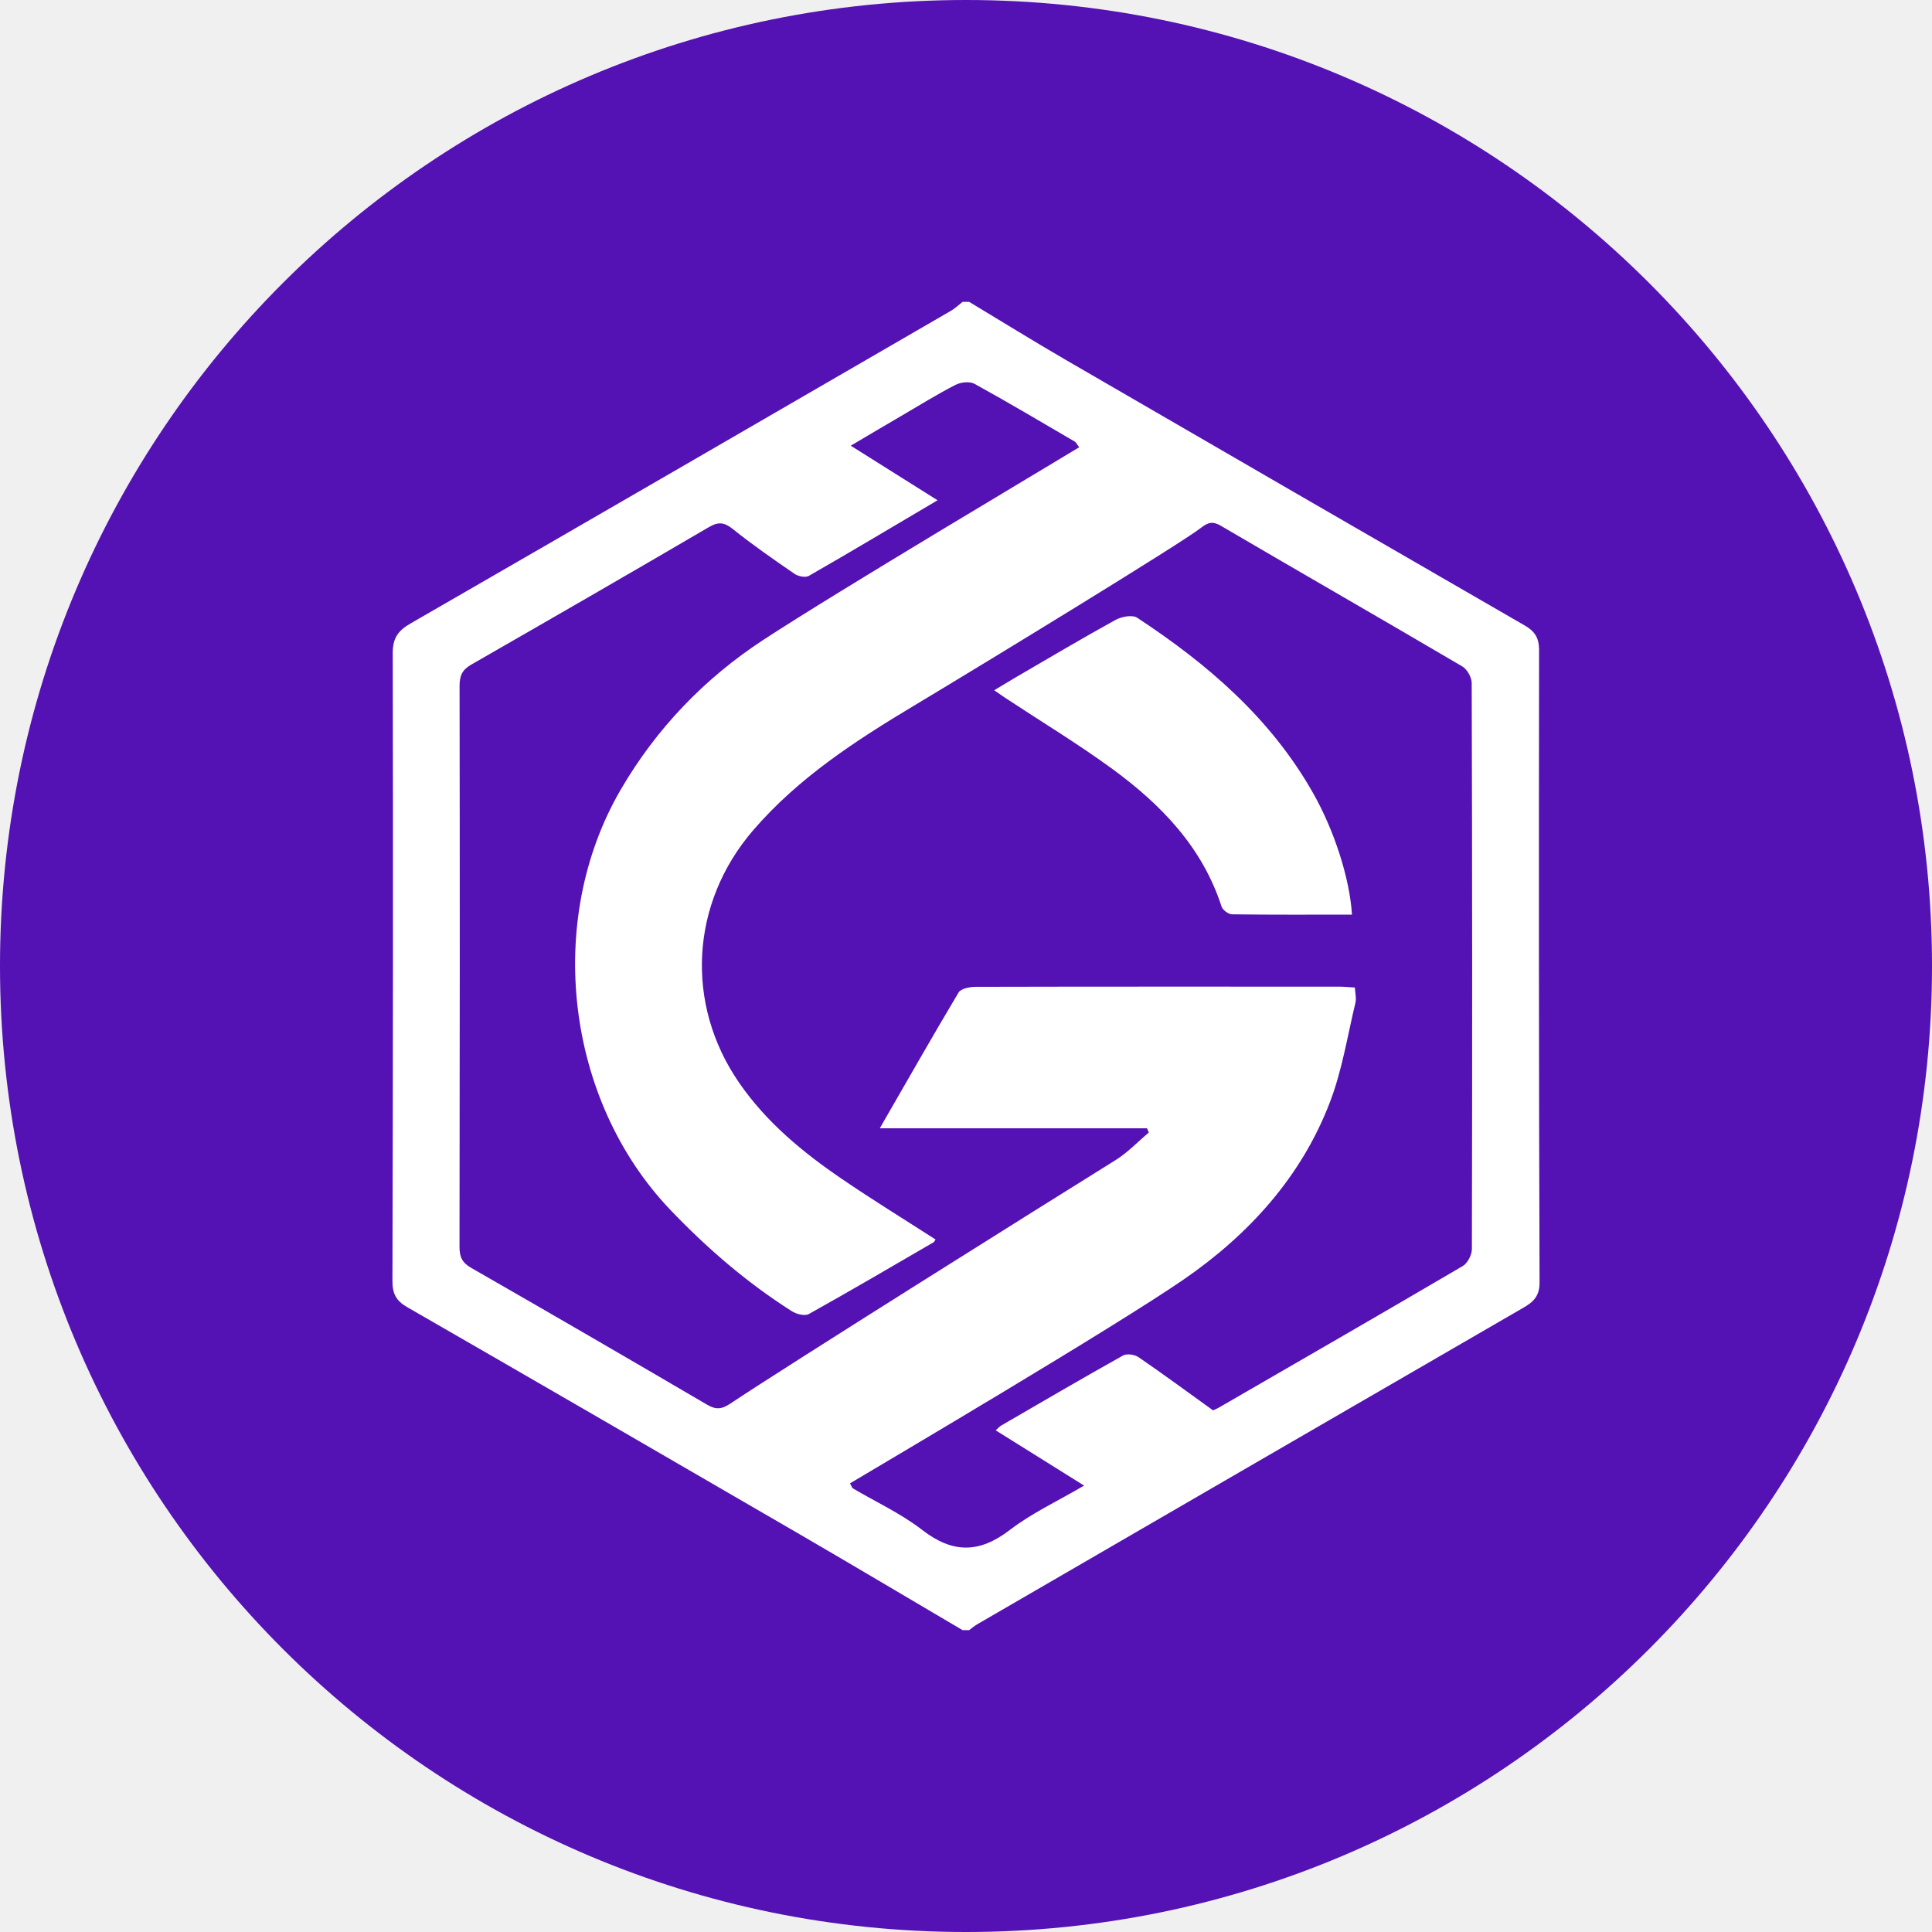
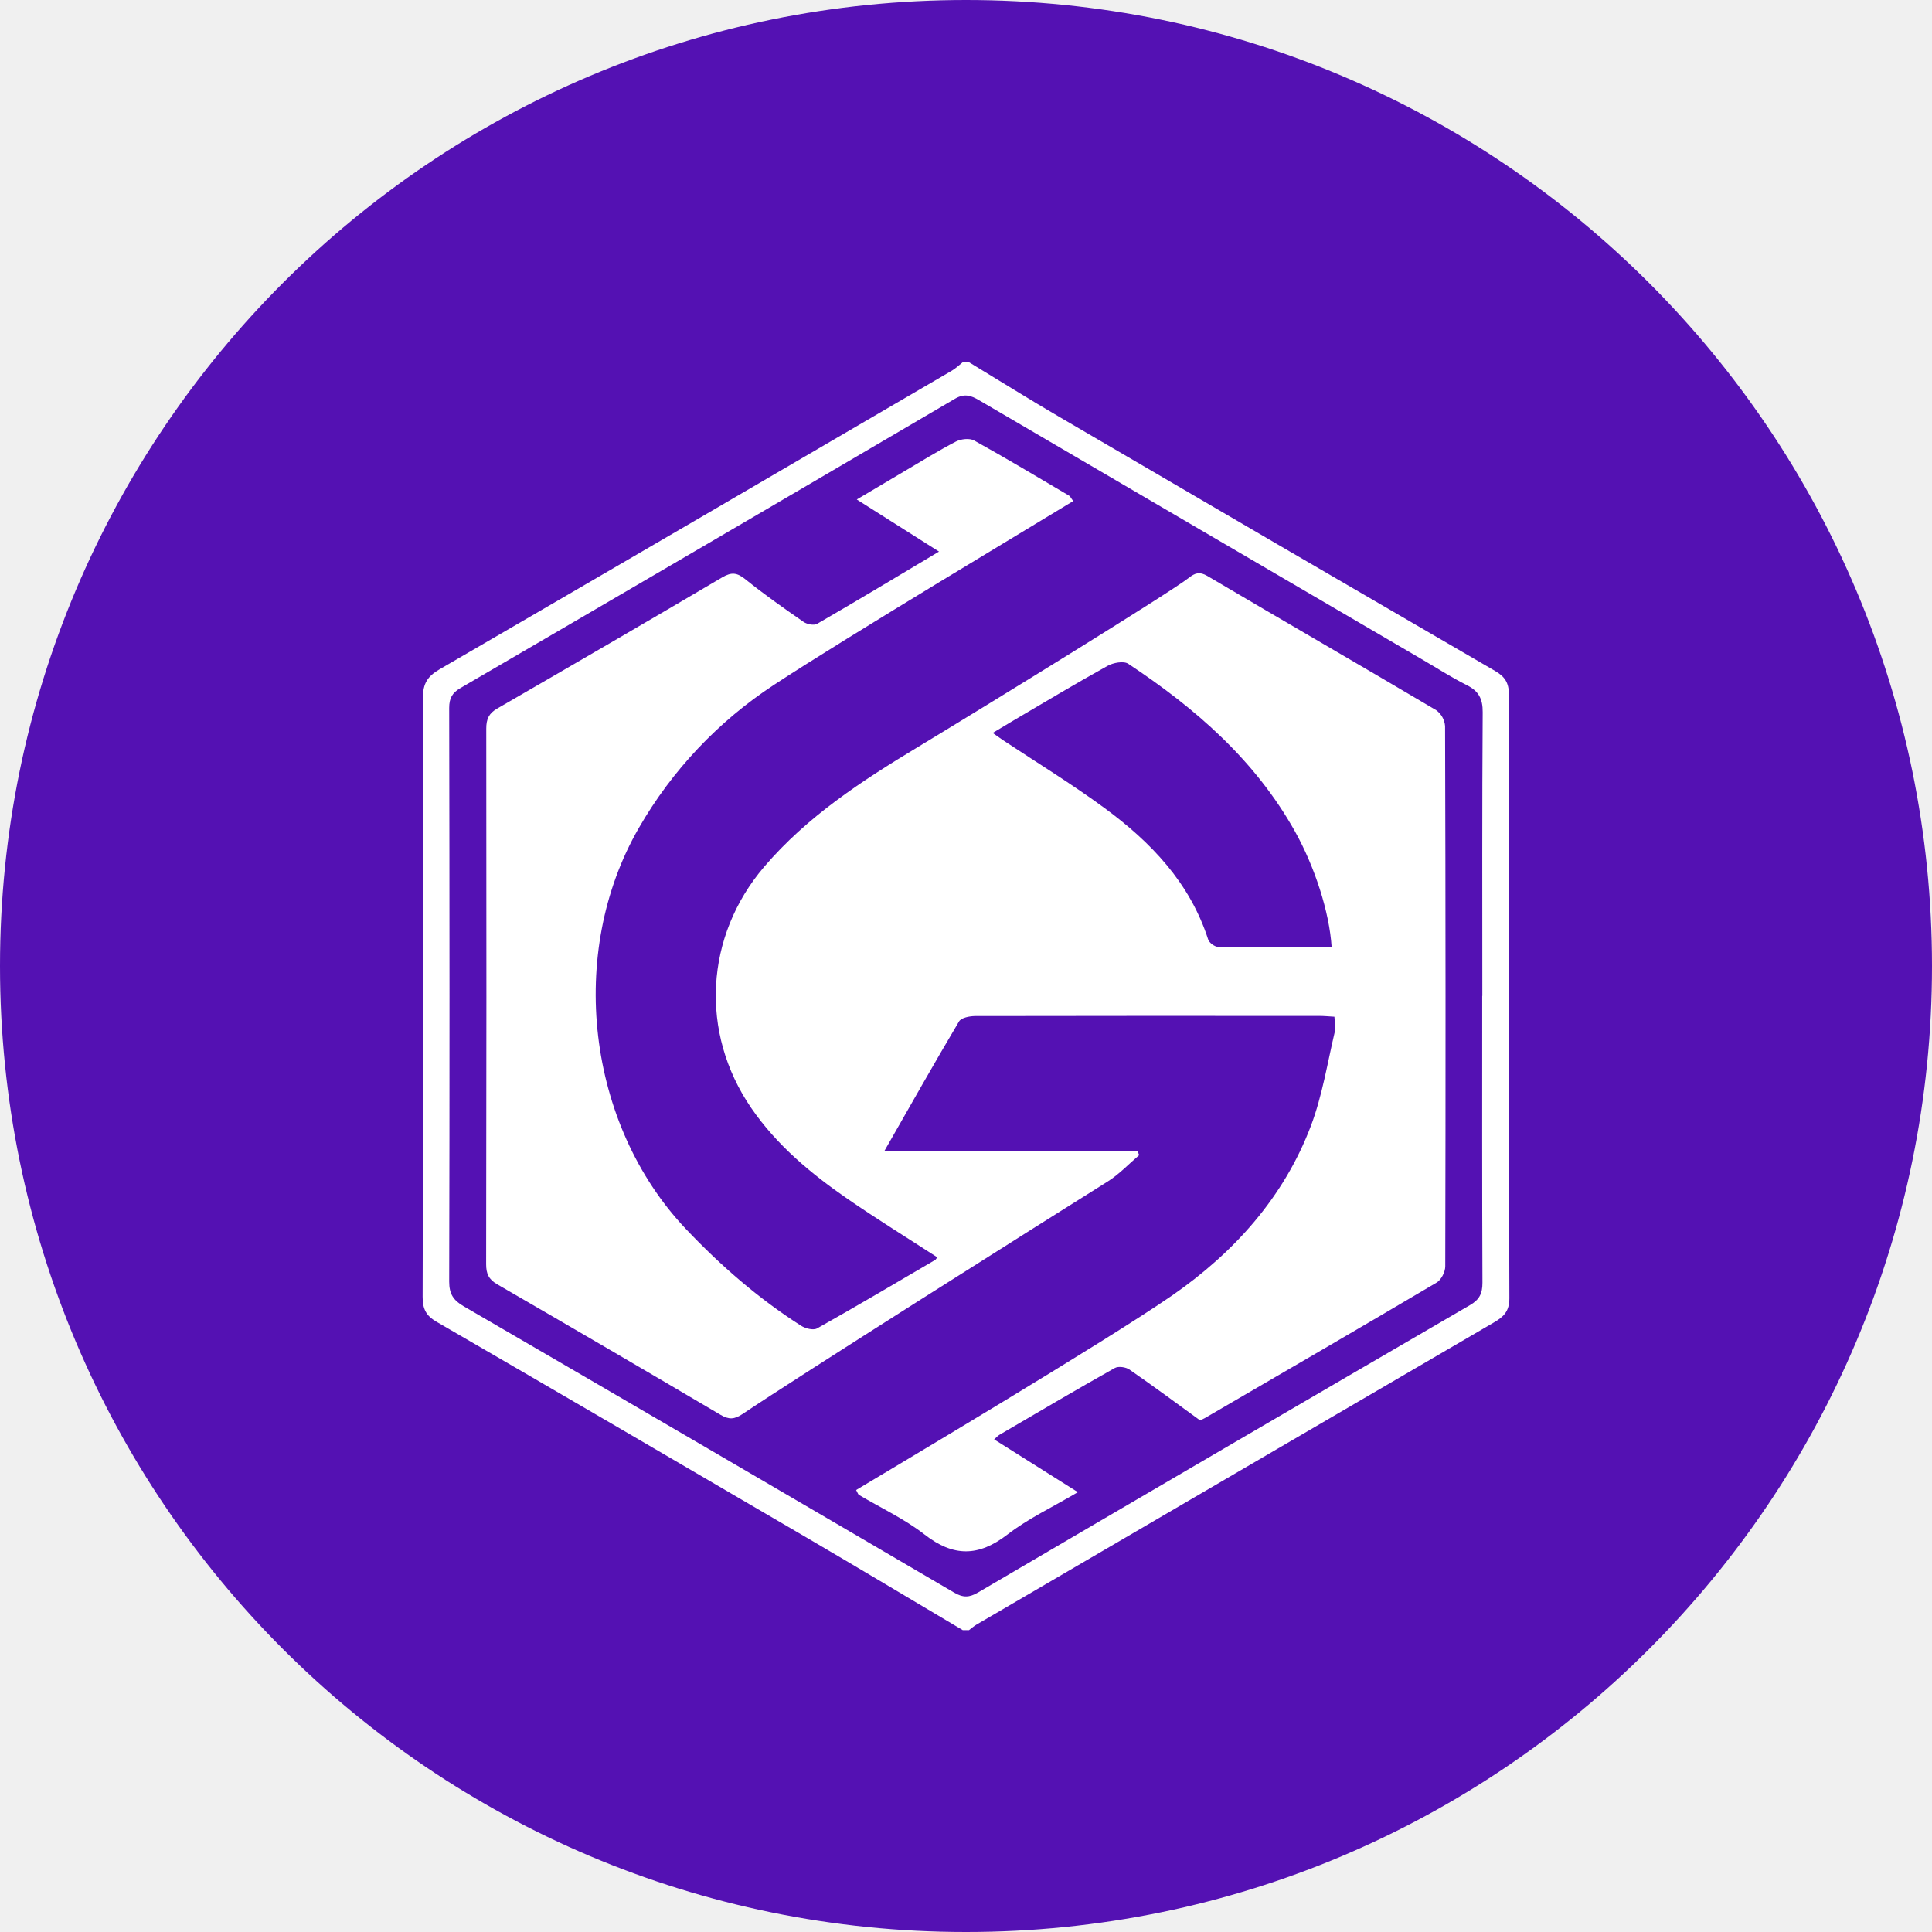
- <svg xmlns="http://www.w3.org/2000/svg" width="32" height="32" viewBox="0 0 32 32">
+ <svg xmlns="http://www.w3.org/2000/svg" height="32" width="32">
  <g fill="none" fill-rule="evenodd">
-     <circle cx="16" cy="16" r="16" fill="#5411B3" />
-     <path fill="#FFF" d="M16.053,5 C16.583,5.319 17.109,5.645 17.644,5.956 C20.178,7.426 22.714,8.894 25.251,10.358 C25.418,10.454 25.492,10.561 25.492,10.766 C25.487,14.258 25.488,17.75 25.5,21.242 C25.501,21.47 25.396,21.565 25.23,21.661 C22.213,23.407 19.198,25.156 16.183,26.905 C16.137,26.932 16.096,26.968 16.053,27 L15.943,27 C15.032,26.464 14.124,25.923 13.21,25.392 C11.056,24.141 8.901,22.892 6.742,21.649 C6.559,21.544 6.499,21.424 6.5,21.214 C6.509,17.75 6.512,14.286 6.505,10.821 C6.504,10.573 6.59,10.448 6.794,10.33 C9.783,8.607 12.767,6.877 15.752,5.147 C15.821,5.107 15.88,5.049 15.943,5 L16.053,5 Z M18.859,22.48 C19.272,22.763 19.676,23.061 20.092,23.36 C20.115,23.349 20.149,23.336 20.18,23.319 C21.531,22.538 22.883,21.759 24.229,20.969 C24.308,20.922 24.379,20.784 24.379,20.689 C24.386,17.563 24.385,14.438 24.376,11.313 C24.376,11.219 24.3,11.085 24.22,11.038 C22.891,10.256 21.553,9.489 20.222,8.709 C20.084,8.628 20.007,8.653 19.89,8.744 C19.567,8.997 16.391,10.937 15.147,11.683 C14.175,12.266 13.225,12.88 12.473,13.754 C11.436,14.959 11.339,16.629 12.246,17.939 C12.695,18.589 13.294,19.083 13.937,19.522 C14.448,19.871 14.975,20.195 15.496,20.53 C15.482,20.55 15.474,20.569 15.46,20.578 C14.774,20.976 14.089,21.379 13.396,21.765 C13.329,21.802 13.19,21.766 13.114,21.717 C12.371,21.245 11.709,20.674 11.1,20.036 C9.371,18.223 9.018,15.25 10.28,13.081 C10.871,12.065 11.672,11.234 12.641,10.6 C13.899,9.776 17.41,7.693 17.875,7.408 C17.835,7.356 17.824,7.328 17.803,7.315 C17.251,6.993 16.702,6.666 16.142,6.358 C16.061,6.313 15.912,6.33 15.823,6.376 C15.515,6.535 15.22,6.718 14.921,6.893 C14.657,7.047 14.394,7.203 14.091,7.382 C14.594,7.698 15.051,7.985 15.529,8.286 C14.794,8.72 14.099,9.136 13.396,9.539 C13.34,9.571 13.22,9.546 13.159,9.504 C12.814,9.267 12.468,9.027 12.141,8.765 C11.996,8.649 11.9,8.638 11.738,8.733 C10.431,9.498 9.118,10.255 7.804,11.009 C7.659,11.092 7.612,11.189 7.612,11.357 C7.617,14.455 7.616,17.553 7.611,20.65 C7.61,20.816 7.654,20.914 7.803,20.999 C9.109,21.748 10.411,22.504 11.71,23.265 C11.854,23.35 11.949,23.346 12.095,23.249 C13.027,22.626 17.291,19.953 18.476,19.216 C18.677,19.091 18.845,18.912 19.028,18.758 C19.018,18.735 19.008,18.711 18.998,18.688 L14.572,18.688 C15.023,17.906 15.442,17.168 15.877,16.439 C15.917,16.373 16.064,16.345 16.162,16.345 C18.169,16.34 20.177,16.342 22.184,16.342 C22.264,16.343 22.344,16.351 22.441,16.356 C22.446,16.451 22.468,16.535 22.45,16.61 C22.318,17.159 22.23,17.726 22.03,18.249 C21.556,19.496 20.677,20.454 19.606,21.192 C18.435,21.997 14.711,24.192 14.079,24.569 C14.108,24.622 14.113,24.644 14.126,24.652 C14.511,24.879 14.924,25.069 15.275,25.341 C15.78,25.731 16.22,25.729 16.726,25.341 C17.089,25.062 17.515,24.865 17.956,24.606 C17.443,24.285 16.974,23.992 16.492,23.691 C16.532,23.656 16.555,23.628 16.584,23.611 C17.255,23.222 17.924,22.83 18.6,22.452 C18.664,22.416 18.794,22.435 18.859,22.48 Z M21.753,13.143 C22.098,13.755 22.355,14.542 22.393,15.149 C21.715,15.149 21.061,15.153 20.406,15.144 C20.346,15.143 20.252,15.073 20.233,15.016 C19.913,14.028 19.23,13.326 18.424,12.736 C17.85,12.317 17.24,11.948 16.647,11.557 C16.597,11.524 16.548,11.489 16.467,11.433 C16.602,11.352 16.708,11.287 16.815,11.224 C17.367,10.903 17.916,10.577 18.474,10.269 C18.575,10.213 18.756,10.179 18.836,10.232 C20.005,11.001 21.051,11.899 21.753,13.143 Z" />
+     <circle cx="16" cy="16" fill="#5411b3" r="16" />
+     <path d="M16.05 6c.502.304 1 .616 1.507.912 2.4 1.404 4.803 2.805 7.208 4.202.158.092.228.194.227.39-.004 3.333-.003 6.667.008 10 0 .218-.098.308-.256.4-2.858 1.667-5.714 3.336-8.571 5.005-.044.026-.082.06-.123.091h-.104c-.863-.512-1.723-1.028-2.59-1.535-2.04-1.194-4.082-2.387-6.127-3.573-.173-.1-.23-.214-.229-.415.009-3.307.012-6.614.005-9.92-.001-.238.08-.357.274-.47 2.83-1.644 5.658-3.295 8.486-4.947.065-.038.121-.093.181-.14zm8.5 10.496h.002c0-1.566-.005-3.132.006-4.698.002-.225-.067-.351-.261-.449-.263-.132-.511-.293-.766-.441-2.438-1.426-4.876-2.85-7.313-4.278-.136-.08-.245-.117-.401-.025a2794.257 2794.257 0 0 1-8.19 4.791c-.138.08-.187.17-.187.33.006 3.168.008 6.335 0 9.502 0 .206.071.31.24.408 2.71 1.576 5.418 3.156 8.123 4.742.15.088.253.083.399-.003a2601.19 2601.19 0 0 1 8.144-4.757c.159-.092.208-.193.208-.372-.007-1.583-.004-3.167-.004-4.75zm-5.842 6.189c-.06-.042-.184-.06-.244-.026-.641.36-1.275.735-1.91 1.106-.028.016-.05.043-.088.076l1.387.874c-.418.247-.821.435-1.166.701-.479.37-.896.373-1.374 0-.332-.259-.724-.44-1.088-.657-.012-.008-.017-.029-.045-.08.6-.36 4.127-2.455 5.236-3.223 1.015-.704 1.847-1.619 2.297-2.809.189-.5.273-1.041.397-1.565.017-.071-.004-.152-.008-.242-.091-.005-.167-.013-.243-.013-1.902-.001-3.804-.002-5.705.002-.093 0-.233.027-.27.09-.413.695-.81 1.4-1.237 2.147h4.193l.029.066c-.174.148-.333.319-.523.438-1.123.703-5.163 3.254-6.046 3.85-.138.092-.227.095-.364.015a497.626 497.626 0 0 0-3.701-2.163c-.141-.082-.183-.175-.183-.333.005-2.957.006-5.914.002-8.871 0-.16.044-.253.181-.332 1.245-.72 2.489-1.442 3.727-2.173.153-.09.245-.08.382.03.31.25.637.48.965.707.057.04.171.063.224.033.666-.385 1.325-.782 2.02-1.197l-1.362-.863c.287-.17.536-.319.786-.466.284-.167.564-.342.855-.493.084-.044.226-.06.303-.018.53.294 1.05.606 1.573.914.02.012.03.04.068.089-.44.271-3.766 2.26-4.959 3.046a7.021 7.021 0 0 0-2.236 2.369c-1.195 2.07-.861 4.908.777 6.639.577.609 1.204 1.154 1.908 1.604.072.047.204.081.267.046.657-.369 1.305-.753 1.956-1.134.013-.007.02-.026.034-.045-.494-.32-.994-.629-1.478-.962-.609-.42-1.176-.89-1.602-1.51-.858-1.251-.767-2.846.215-3.996.713-.834 1.613-1.42 2.534-1.976 1.179-.713 4.187-2.565 4.494-2.806.11-.087.183-.11.314-.033 1.26.744 2.528 1.476 3.788 2.222a.36.36 0 0 1 .147.263c.009 2.983.01 5.966.003 8.95 0 .09-.067.223-.142.267-1.275.754-2.556 1.498-3.836 2.243-.03.017-.062.03-.083.04-.394-.286-.777-.57-1.169-.841zm2.742-8.912c-.664-1.188-1.655-2.045-2.763-2.779-.076-.05-.248-.018-.343.035-.53.294-1.049.606-1.572.913l-.33.198.17.119c.563.373 1.14.726 1.684 1.126.764.562 1.411 1.233 1.715 2.176.017.054.106.12.163.122.62.008 1.24.005 1.882.005-.036-.58-.28-1.331-.606-1.915z" fill="#fff" />
  </g>
</svg>
